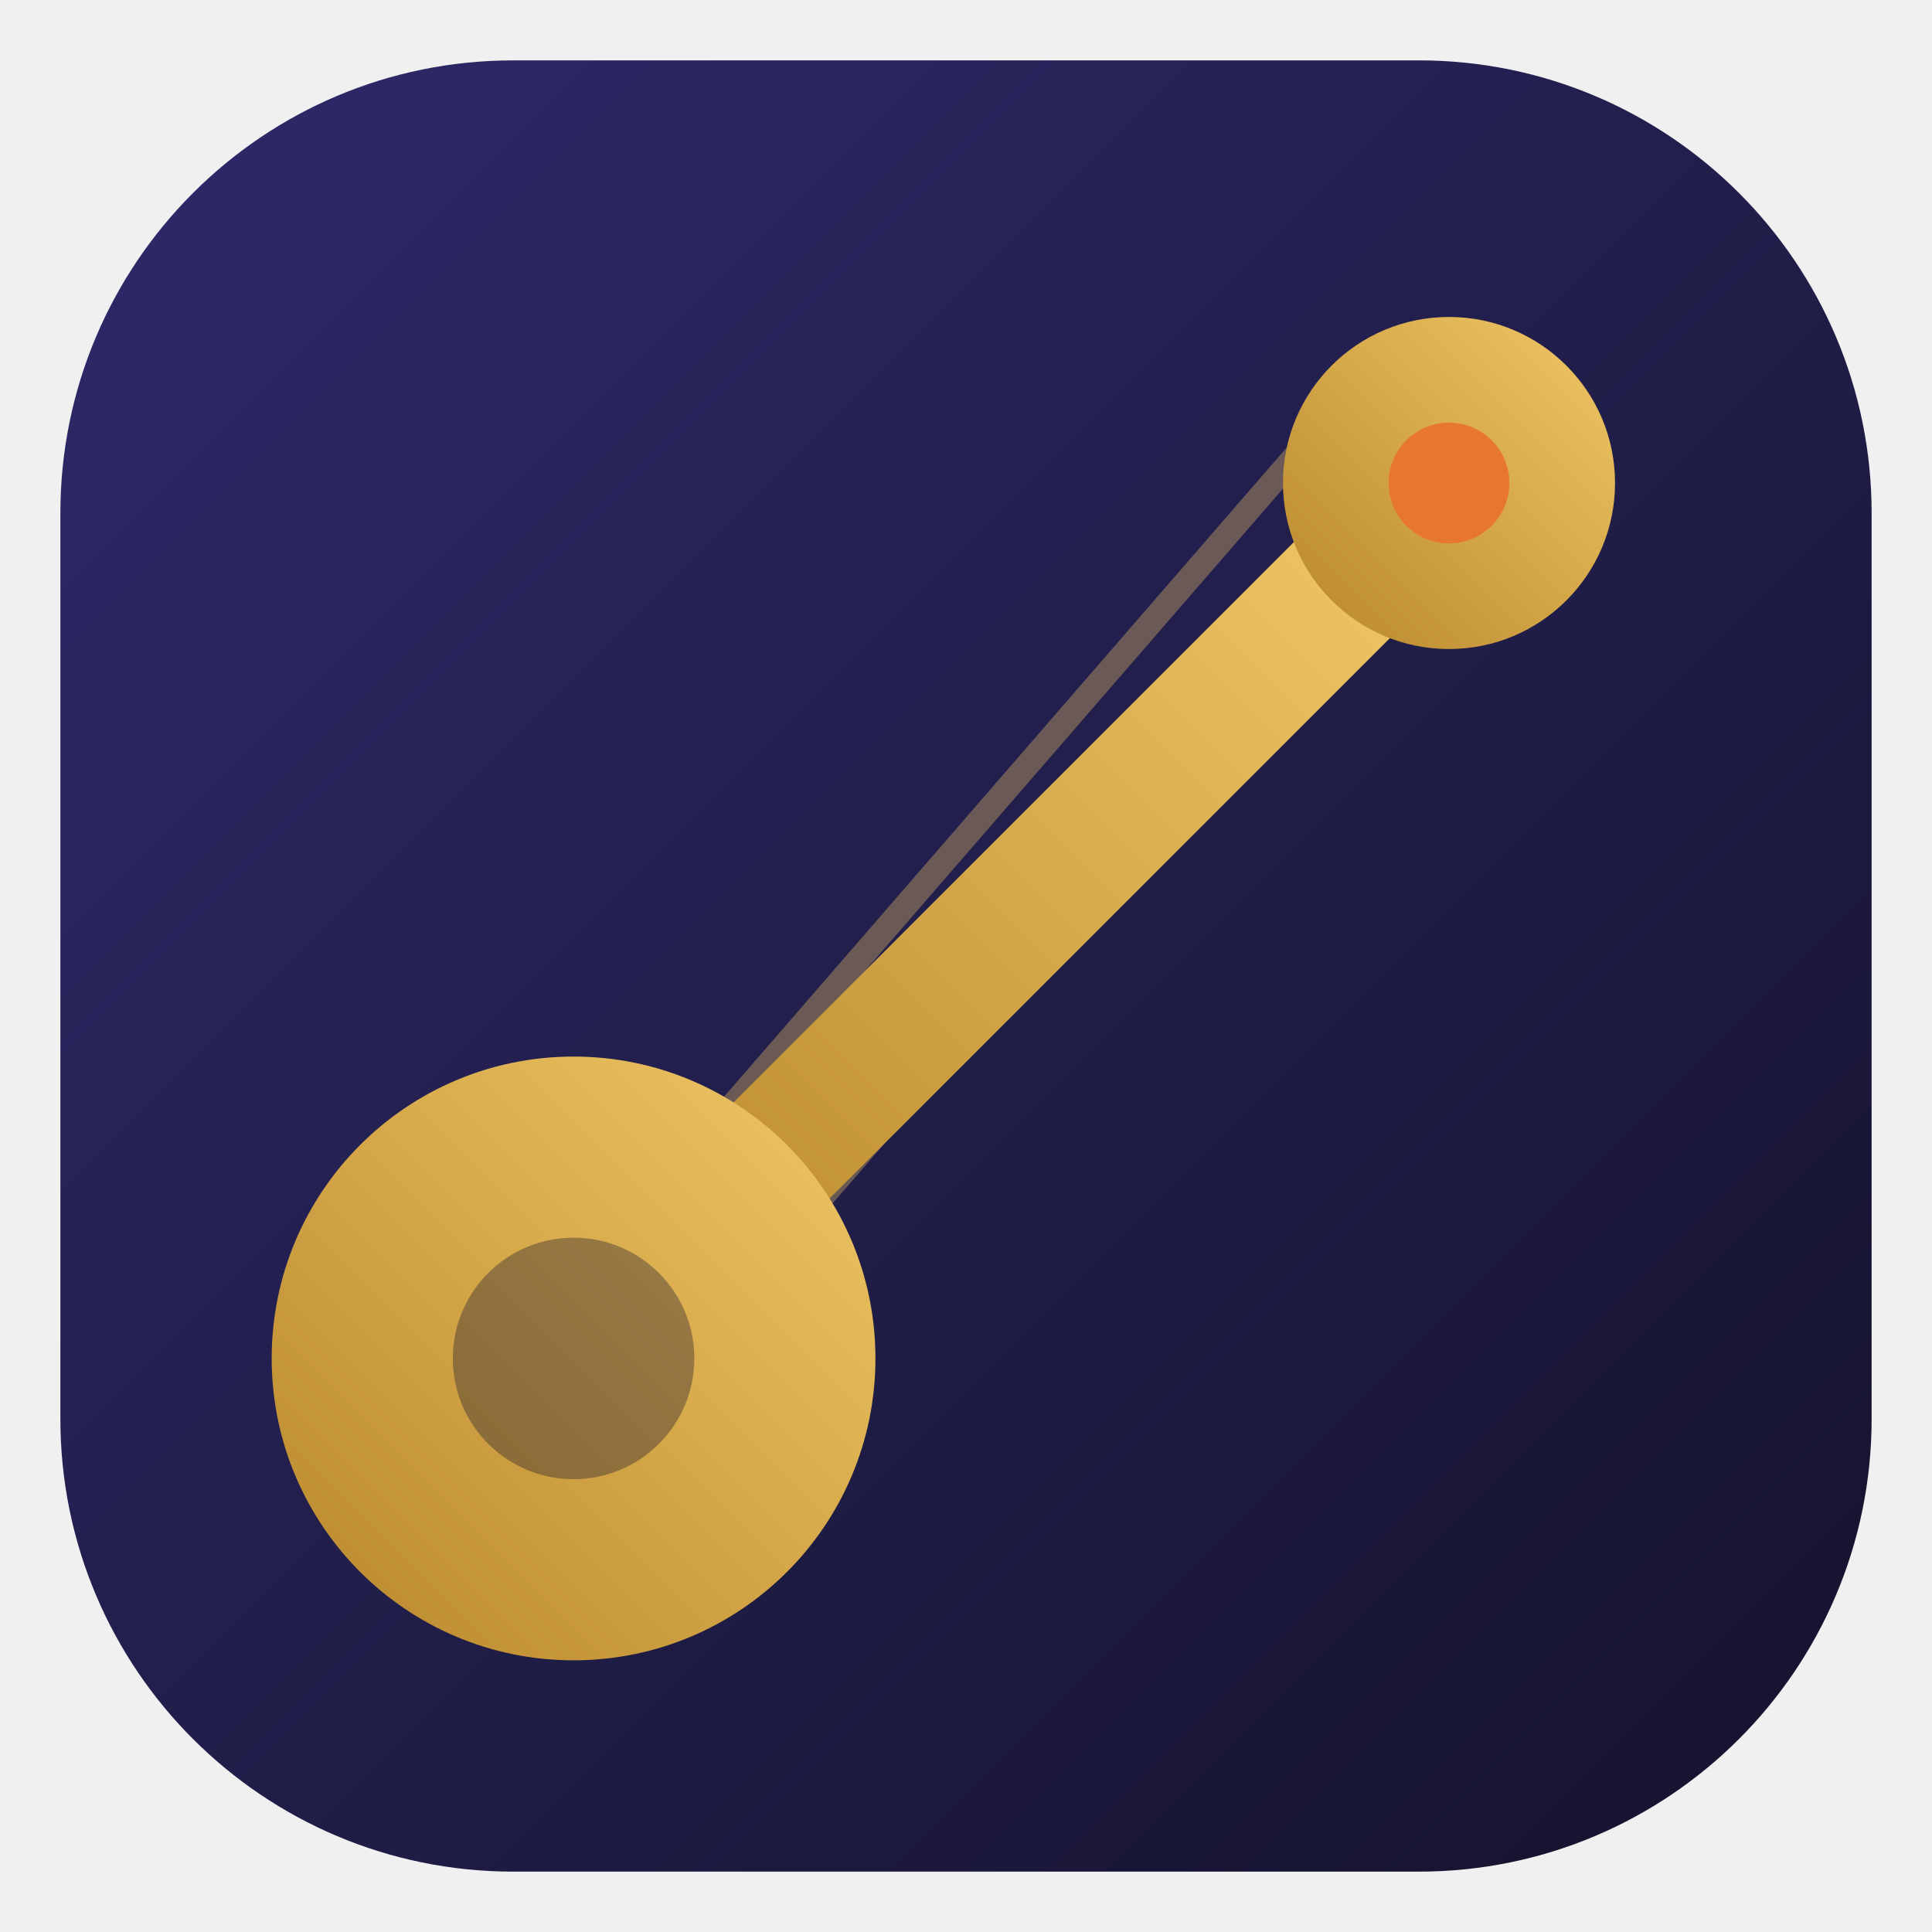
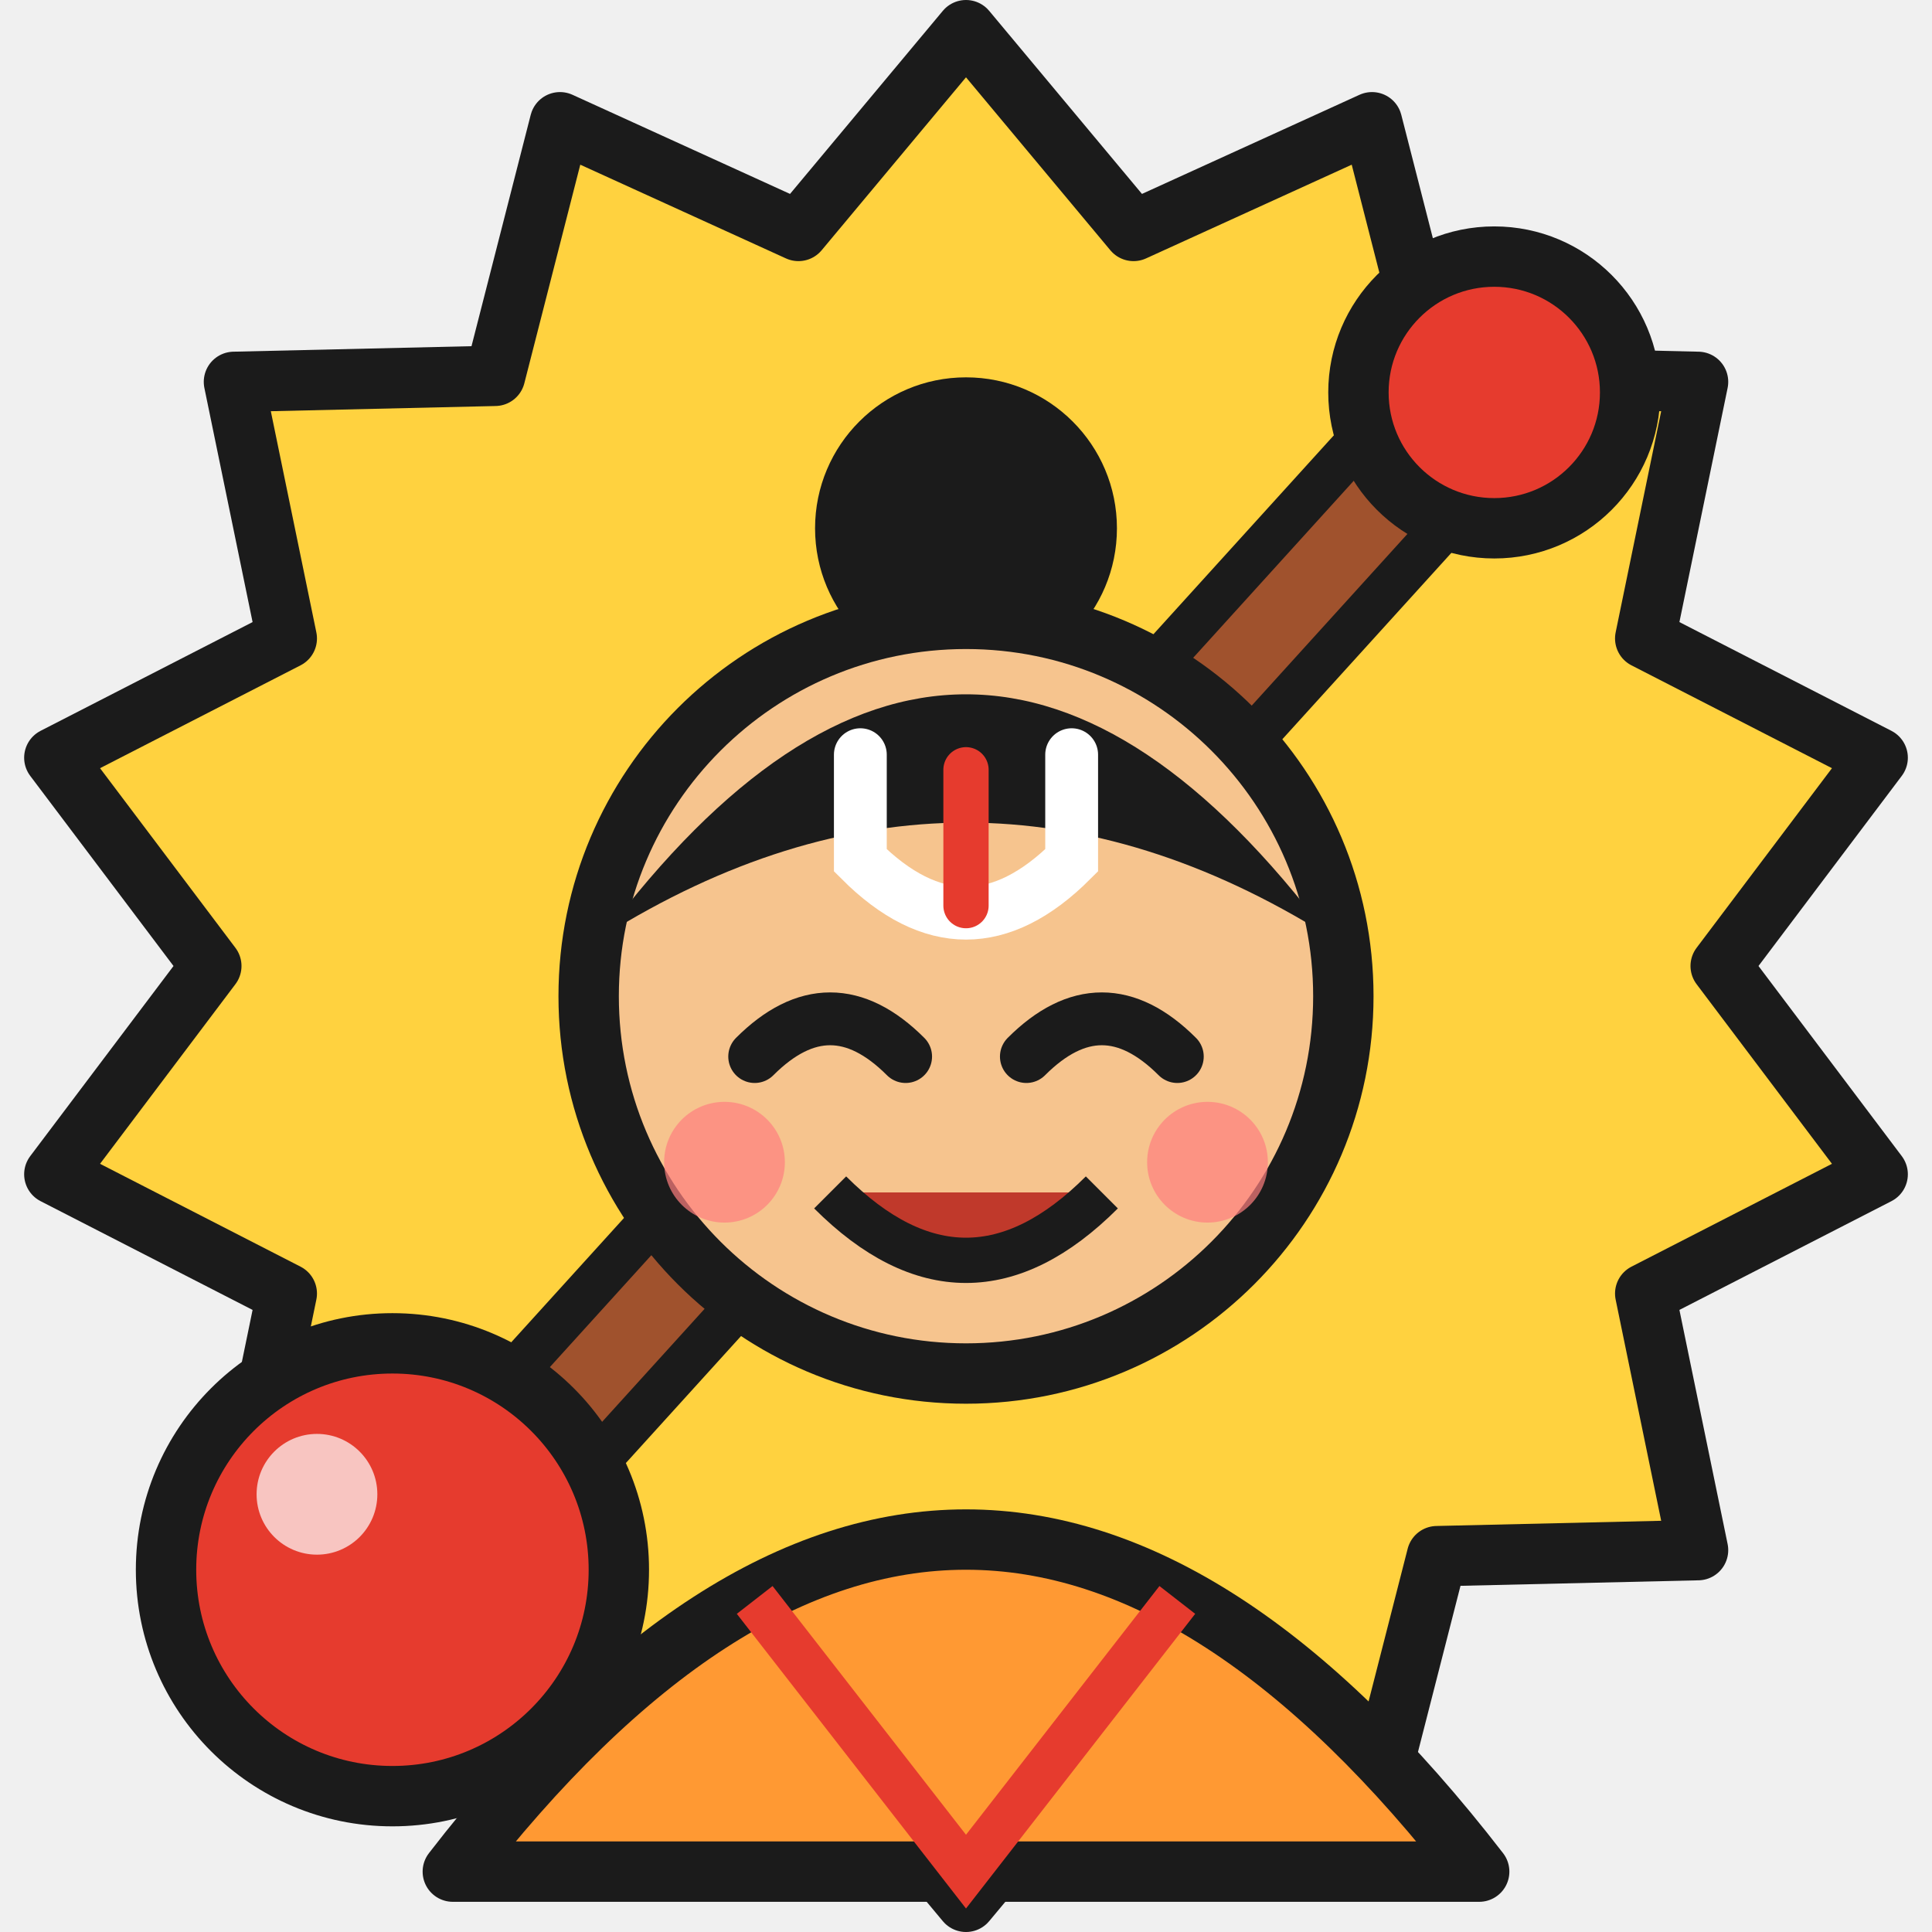
- <svg xmlns="http://www.w3.org/2000/svg" viewBox="0 0 128 128" role="img" aria-label="Narada">
-   <defs>
-     <linearGradient id="bg" x1="0" y1="0" x2="1" y2="1">
-       <stop offset="0" stop-color="#2e2a6b" />
-       <stop offset="1" stop-color="#14122b" />
-     </linearGradient>
-     <linearGradient id="brass" x1="0" y1="1" x2="1" y2="0">
-       <stop offset="0" stop-color="#b8862b" />
-       <stop offset="1" stop-color="#f0c766" />
-     </linearGradient>
-   </defs>
-   <rect x="4" y="4" width="120" height="120" rx="30" fill="url(#bg)" />
-   <g stroke="#f0c766" stroke-opacity=".35" stroke-width="1.6">
-     <line x1="40" y1="96" x2="92" y2="36" />
-     <line x1="34" y1="90" x2="86" y2="30" />
-   </g>
-   <line x1="40" y1="88" x2="94" y2="34" stroke="url(#brass)" stroke-width="9" stroke-linecap="round" />
-   <circle cx="38" cy="90" r="20" fill="url(#brass)" />
-   <circle cx="38" cy="90" r="8" fill="#14122b" opacity=".35" />
-   <circle cx="96" cy="32" r="11" fill="url(#brass)" />
-   <circle cx="96" cy="32" r="4" fill="#e8772e" />
+ <svg xmlns="http://www.w3.org/2000/svg" viewBox="0 0 128 128" role="img" aria-label="Narada Muni">
+   <polygon points="64.0,2.0 75.1,15.3 90.9,8.1 95.2,24.9 112.5,25.3 109.0,42.3 124.4,50.2 114.0,64.0 124.4,77.8 109.0,85.7 112.5,102.7 95.2,103.1 90.9,119.9 75.1,112.7 64.0,126.0 52.9,112.7 37.1,119.9 32.8,103.1 15.5,102.7 19.0,85.7 3.6,77.8 14.0,64.0 3.6,50.2 19.0,42.3 15.5,25.3 32.8,24.9 37.1,8.1 52.9,15.3" fill="#ffd23f" stroke="#1b1b1b" stroke-width="4" stroke-linejoin="round" />
+   <line x1="24" y1="108" x2="102" y2="22" stroke="#1b1b1b" stroke-width="11" stroke-linecap="round" />
+   <line x1="24" y1="108" x2="102" y2="22" stroke="#a0522d" stroke-width="5" stroke-linecap="round" />
+   <circle cx="26" cy="104" r="15" fill="#e63b2e" stroke="#1b1b1b" stroke-width="4" />
+   <circle cx="21" cy="99" r="4" fill="#fff" opacity=".7" />
+   <circle cx="99" cy="26" r="9" fill="#e63b2e" stroke="#1b1b1b" stroke-width="4" />
+   <path d="M30 124 Q64 80 98 124 Z" fill="#ff9933" stroke="#1b1b1b" stroke-width="4" stroke-linejoin="round" />
+   <path d="M50 106 L64 124 L78 106" fill="none" stroke="#e63b2e" stroke-width="3" />
+   <circle cx="64" cy="35" r="10" fill="#1b1b1b" />
+   <circle cx="64" cy="66" r="25" fill="#f6c48e" stroke="#1b1b1b" stroke-width="4" />
+   <path d="M40 62 Q64 30 88 62 Q64 47 40 62 Z" fill="#1b1b1b" />
+   <path d="M57 50 v7 q7 7 14 0 v-7" fill="none" stroke="#fff" stroke-width="3.5" stroke-linecap="round" />
+   <line x1="64" y1="51" x2="64" y2="60" stroke="#e63b2e" stroke-width="3" stroke-linecap="round" />
+   <path d="M50 70 q5 -5 10 0" fill="none" stroke="#1b1b1b" stroke-width="3.5" stroke-linecap="round" />
+   <path d="M68 70 q5 -5 10 0" fill="none" stroke="#1b1b1b" stroke-width="3.5" stroke-linecap="round" />
+   <path d="M55 79 q9 9 18 0" fill="#c0392b" stroke="#1b1b1b" stroke-width="3" stroke-linejoin="round" />
+   <circle cx="48" cy="77" r="4" fill="#ff7f7f" opacity=".7" />
+   <circle cx="80" cy="77" r="4" fill="#ff7f7f" opacity=".7" />
</svg>
